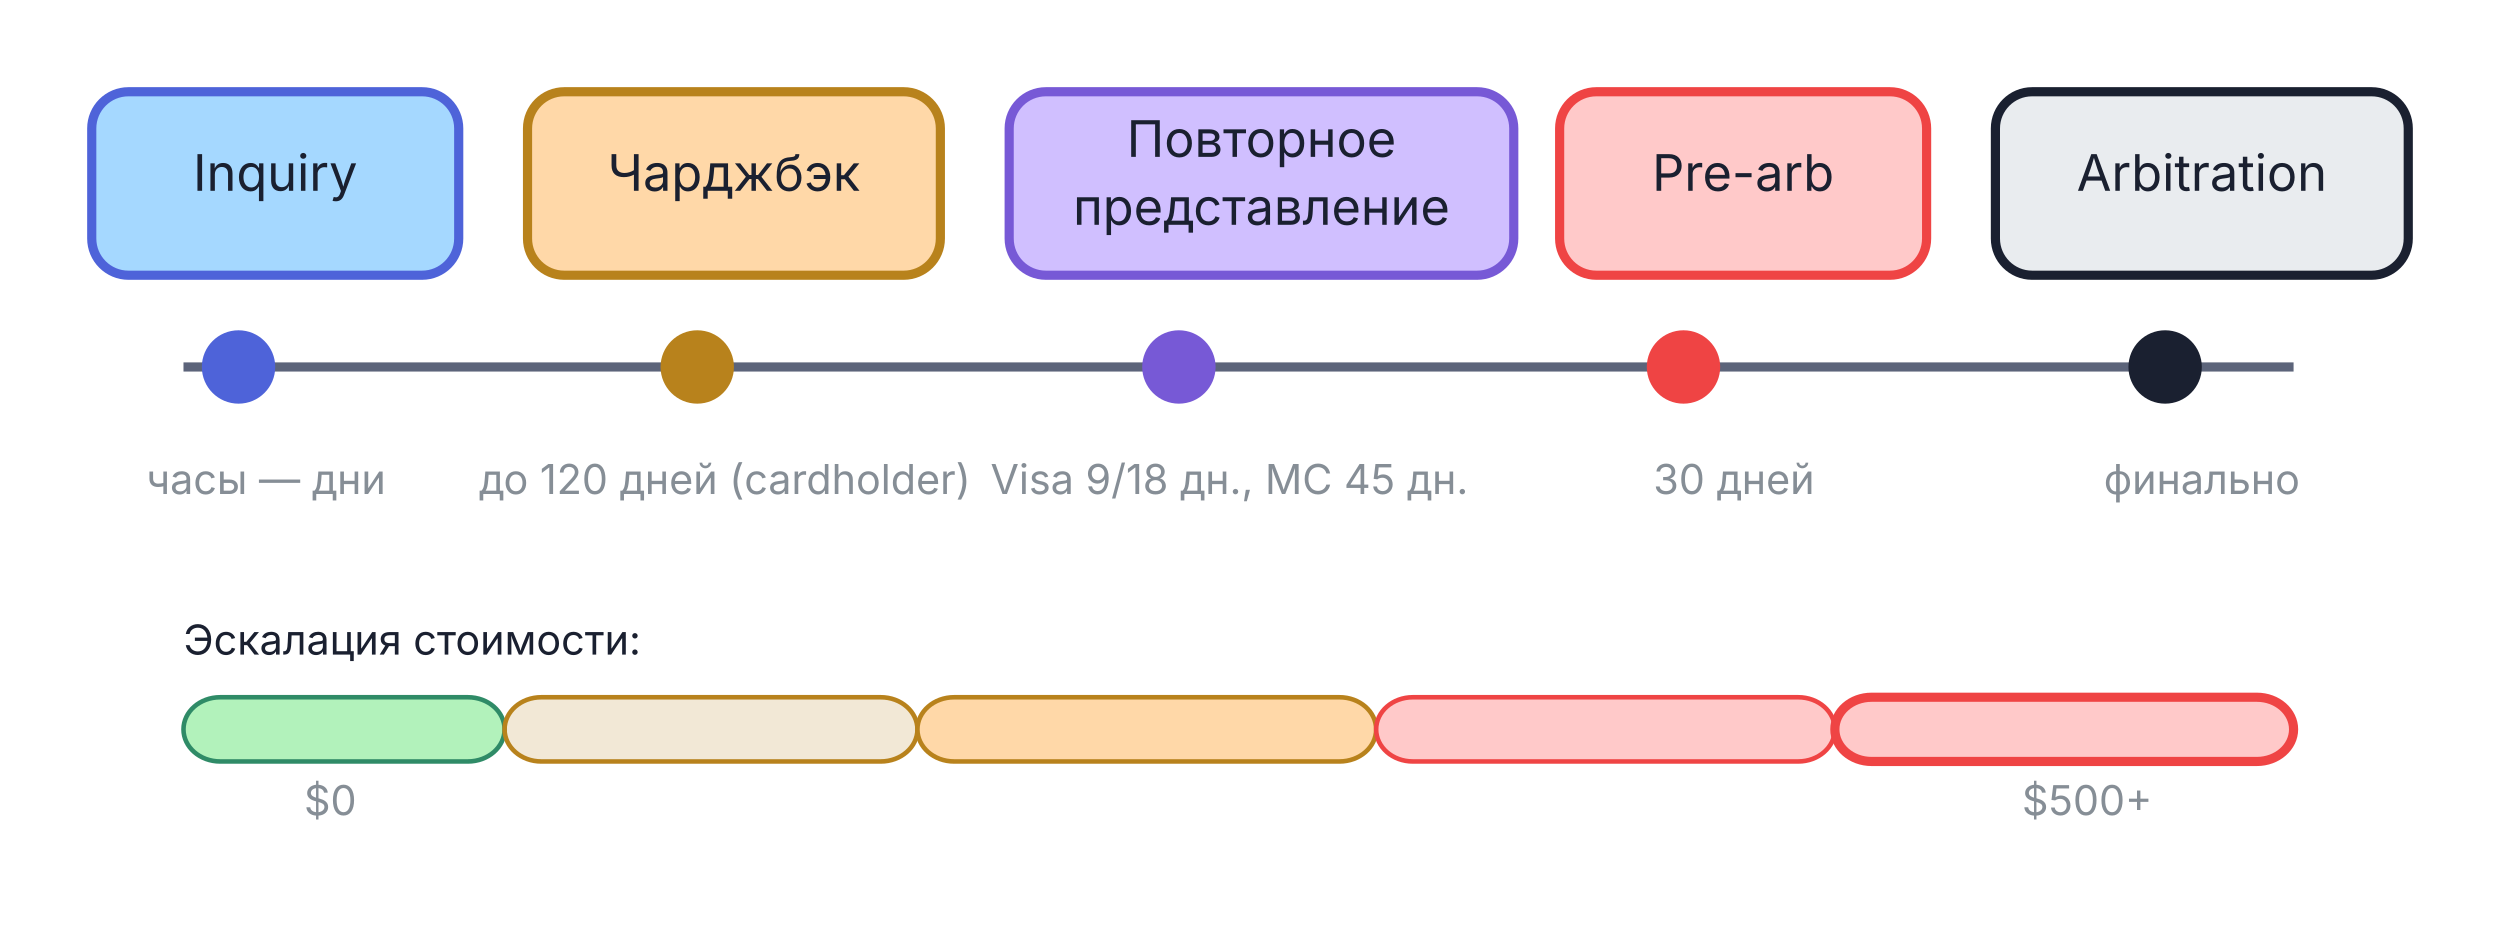
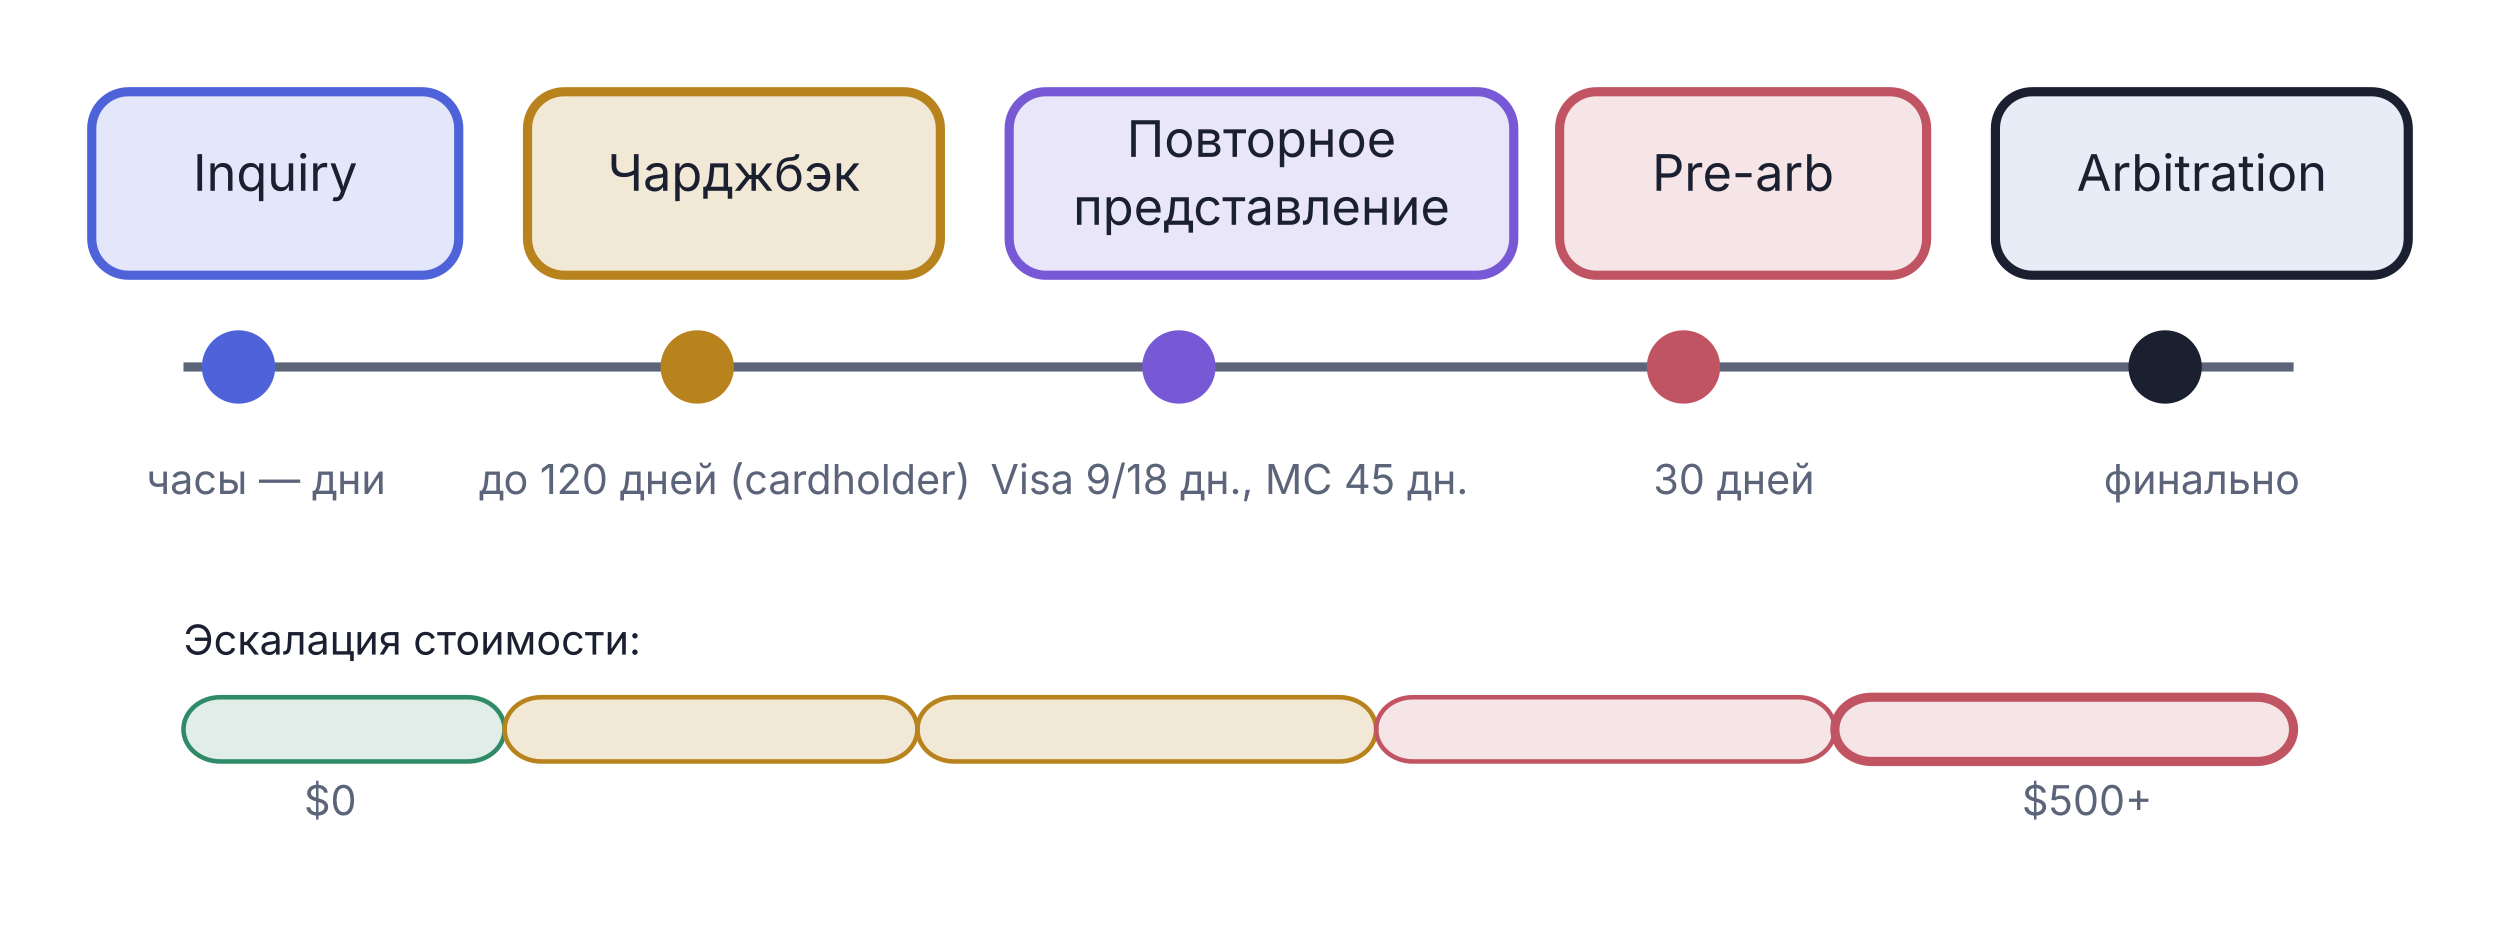
<svg xmlns="http://www.w3.org/2000/svg" viewBox="0 0 545 202" width="545" height="202">
  <line x1="40.0" y1="80.0" x2="500.0" y2="80.0" stroke="#5C647A" stroke-width="2" />
  <ellipse cx="52.0" cy="80.0" rx="7.0" ry="7.0" fill="#4E63D9" stroke="#4E63D9" stroke-width="2" />
  <ellipse cx="152.0" cy="80.0" rx="7.0" ry="7.0" fill="#B8821C" stroke="#B8821C" stroke-width="2" />
  <ellipse cx="257.0" cy="80.0" rx="7.0" ry="7.0" fill="#7759D6" stroke="#7759D6" stroke-width="2" />
-   <ellipse cx="367.0" cy="80.0" rx="7.0" ry="7.0" fill="#ef4444" stroke="#ef4444" stroke-width="2" />
+   <ellipse cx="367.0" cy="80.0" rx="7.0" ry="7.0" fill="#C15462" stroke="#C15462" stroke-width="2" />
  <ellipse cx="472.0" cy="80.0" rx="7.0" ry="7.0" fill="#1A2030" stroke="#1A2030" stroke-width="2" />
-   <rect x="20.0" y="20.0" width="80" height="40" rx="8" fill="#a5d8ff" stroke="#4E63D9" stroke-width="2" />
+   <rect x="20.0" y="20.0" width="80" height="40" rx="8" fill="#4E63D9" fill-opacity="0.15" stroke="#4E63D9" stroke-width="2" />
  <text x="60.0" y="41.6" text-anchor="middle" font-family="Inter, -apple-system, BlinkMacSystemFont, 'Helvetica Neue', Arial, sans-serif" font-size="11.0" font-weight="normal" fill="#1A2030">Inquiry</text>
-   <rect x="115.0" y="20.0" width="90" height="40" rx="8" fill="#ffd8a8" stroke="#B8821C" stroke-width="2" />
+   <rect x="115.0" y="20.0" width="90" height="40" rx="8" fill="#B8821C" fill-opacity="0.18" stroke="#B8821C" stroke-width="2" />
  <text x="160.0" y="41.6" text-anchor="middle" font-family="Inter, -apple-system, BlinkMacSystemFont, 'Helvetica Neue', Arial, sans-serif" font-size="11.0" font-weight="normal" fill="#1A2030">Чарджбэк</text>
-   <rect x="220.0" y="20.0" width="110" height="40" rx="8" fill="#d0bfff" stroke="#7759D6" stroke-width="2" />
+   <rect x="220.0" y="20.0" width="110" height="40" rx="8" fill="#7759D6" fill-opacity="0.15" stroke="#7759D6" stroke-width="2" />
  <text x="275.0" y="34.2" text-anchor="middle" font-family="Inter, -apple-system, BlinkMacSystemFont, 'Helvetica Neue', Arial, sans-serif" font-size="11.0" font-weight="normal" fill="#1A2030">Повторное</text>
  <text x="275.0" y="49.0" text-anchor="middle" font-family="Inter, -apple-system, BlinkMacSystemFont, 'Helvetica Neue', Arial, sans-serif" font-size="11.0" font-weight="normal" fill="#1A2030">представление</text>
-   <rect x="340.0" y="20.0" width="80" height="40" rx="8" fill="#ffc9c9" stroke="#ef4444" stroke-width="2" />
+   <rect x="340.0" y="20.0" width="80" height="40" rx="8" fill="#C15462" fill-opacity="0.15" stroke="#C15462" stroke-width="2" />
  <text x="380.0" y="41.6" text-anchor="middle" font-family="Inter, -apple-system, BlinkMacSystemFont, 'Helvetica Neue', Arial, sans-serif" font-size="11.0" font-weight="normal" fill="#1A2030">Pre-arb</text>
-   <rect x="435.0" y="20.0" width="90" height="40" rx="8" fill="#e9ecef" stroke="#1A2030" stroke-width="2" />
+   <rect x="435.0" y="20.0" width="90" height="40" rx="8" fill="#E8ECF7" stroke="#1A2030" stroke-width="2" />
  <text x="480.0" y="41.6" text-anchor="middle" font-family="Inter, -apple-system, BlinkMacSystemFont, 'Helvetica Neue', Arial, sans-serif" font-size="11.0" font-weight="normal" fill="#1A2030">Arbitration</text>
-   <text x="58.0" y="107.7" text-anchor="middle" font-family="Inter, -apple-system, BlinkMacSystemFont, 'Helvetica Neue', Arial, sans-serif" font-size="9.0" fill="#868e96">часы — дни</text>
-   <text x="158.0" y="107.7" text-anchor="middle" font-family="Inter, -apple-system, BlinkMacSystemFont, 'Helvetica Neue', Arial, sans-serif" font-size="9.0" fill="#868e96">до 120 дней (cardholder)</text>
-   <text x="268.0" y="107.7" text-anchor="middle" font-family="Inter, -apple-system, BlinkMacSystemFont, 'Helvetica Neue', Arial, sans-serif" font-size="9.0" fill="#868e96">Visa 9/18 дн., MC 45 дн.</text>
-   <text x="378.0" y="107.7" text-anchor="middle" font-family="Inter, -apple-system, BlinkMacSystemFont, 'Helvetica Neue', Arial, sans-serif" font-size="9.0" fill="#868e96">30 дней</text>
-   <text x="480.0" y="107.7" text-anchor="middle" font-family="Inter, -apple-system, BlinkMacSystemFont, 'Helvetica Neue', Arial, sans-serif" font-size="9.0" fill="#868e96">финально</text>
+   <text x="58.0" y="107.7" text-anchor="middle" font-family="Inter, -apple-system, BlinkMacSystemFont, 'Helvetica Neue', Arial, sans-serif" font-size="9.0" fill="#5C647A">часы — дни</text>
+   <text x="158.0" y="107.7" text-anchor="middle" font-family="Inter, -apple-system, BlinkMacSystemFont, 'Helvetica Neue', Arial, sans-serif" font-size="9.0" fill="#5C647A">до 120 дней (cardholder)</text>
+   <text x="268.0" y="107.7" text-anchor="middle" font-family="Inter, -apple-system, BlinkMacSystemFont, 'Helvetica Neue', Arial, sans-serif" font-size="9.0" fill="#5C647A">Visa 9/18 дн., MC 45 дн.</text>
+   <text x="378.0" y="107.7" text-anchor="middle" font-family="Inter, -apple-system, BlinkMacSystemFont, 'Helvetica Neue', Arial, sans-serif" font-size="9.0" fill="#5C647A">30 дней</text>
+   <text x="480.0" y="107.7" text-anchor="middle" font-family="Inter, -apple-system, BlinkMacSystemFont, 'Helvetica Neue', Arial, sans-serif" font-size="9.0" fill="#5C647A">финально</text>
  <text x="40.0" y="142.7" text-anchor="start" font-family="Inter, -apple-system, BlinkMacSystemFont, 'Helvetica Neue', Arial, sans-serif" font-size="9.0" fill="#1A2030">Эскалация стоимости:</text>
-   <rect x="40.0" y="152.0" width="70" height="14" rx="8" fill="#b2f2bb" stroke="#2F8B67" stroke-width="1" />
+   <rect x="40.0" y="152.0" width="70" height="14" rx="8" fill="#2F8B67" fill-opacity="0.15" stroke="#2F8B67" stroke-width="1" />
  <rect x="110.0" y="152.0" width="90" height="14" rx="8" fill="#B8821C" fill-opacity="0.18" stroke="#B8821C" stroke-width="1" />
-   <rect x="200.0" y="152.0" width="100" height="14" rx="8" fill="#ffd8a8" stroke="#B8821C" stroke-width="1" />
-   <rect x="300.0" y="152.0" width="100" height="14" rx="8" fill="#ffc9c9" stroke="#ef4444" stroke-width="1" />
-   <rect x="400.0" y="152.0" width="100" height="14" rx="8" fill="#ffc9c9" stroke="#ef4444" stroke-width="2" />
-   <text x="72.0" y="177.7" text-anchor="middle" font-family="Inter, -apple-system, BlinkMacSystemFont, 'Helvetica Neue', Arial, sans-serif" font-size="9.0" fill="#868e96">$0</text>
-   <text x="455.0" y="177.7" text-anchor="middle" font-family="Inter, -apple-system, BlinkMacSystemFont, 'Helvetica Neue', Arial, sans-serif" font-size="9.0" fill="#868e96">$500+</text>
+   <rect x="200.0" y="152.0" width="100" height="14" rx="8" fill="#B8821C" fill-opacity="0.18" stroke="#B8821C" stroke-width="1" />
+   <rect x="300.0" y="152.0" width="100" height="14" rx="8" fill="#C15462" fill-opacity="0.15" stroke="#C15462" stroke-width="1" />
+   <rect x="400.0" y="152.0" width="100" height="14" rx="8" fill="#C15462" fill-opacity="0.15" stroke="#C15462" stroke-width="2" />
+   <text x="72.0" y="177.7" text-anchor="middle" font-family="Inter, -apple-system, BlinkMacSystemFont, 'Helvetica Neue', Arial, sans-serif" font-size="9.0" fill="#5C647A">$0</text>
+   <text x="455.0" y="177.7" text-anchor="middle" font-family="Inter, -apple-system, BlinkMacSystemFont, 'Helvetica Neue', Arial, sans-serif" font-size="9.0" fill="#5C647A">$500+</text>
</svg>
